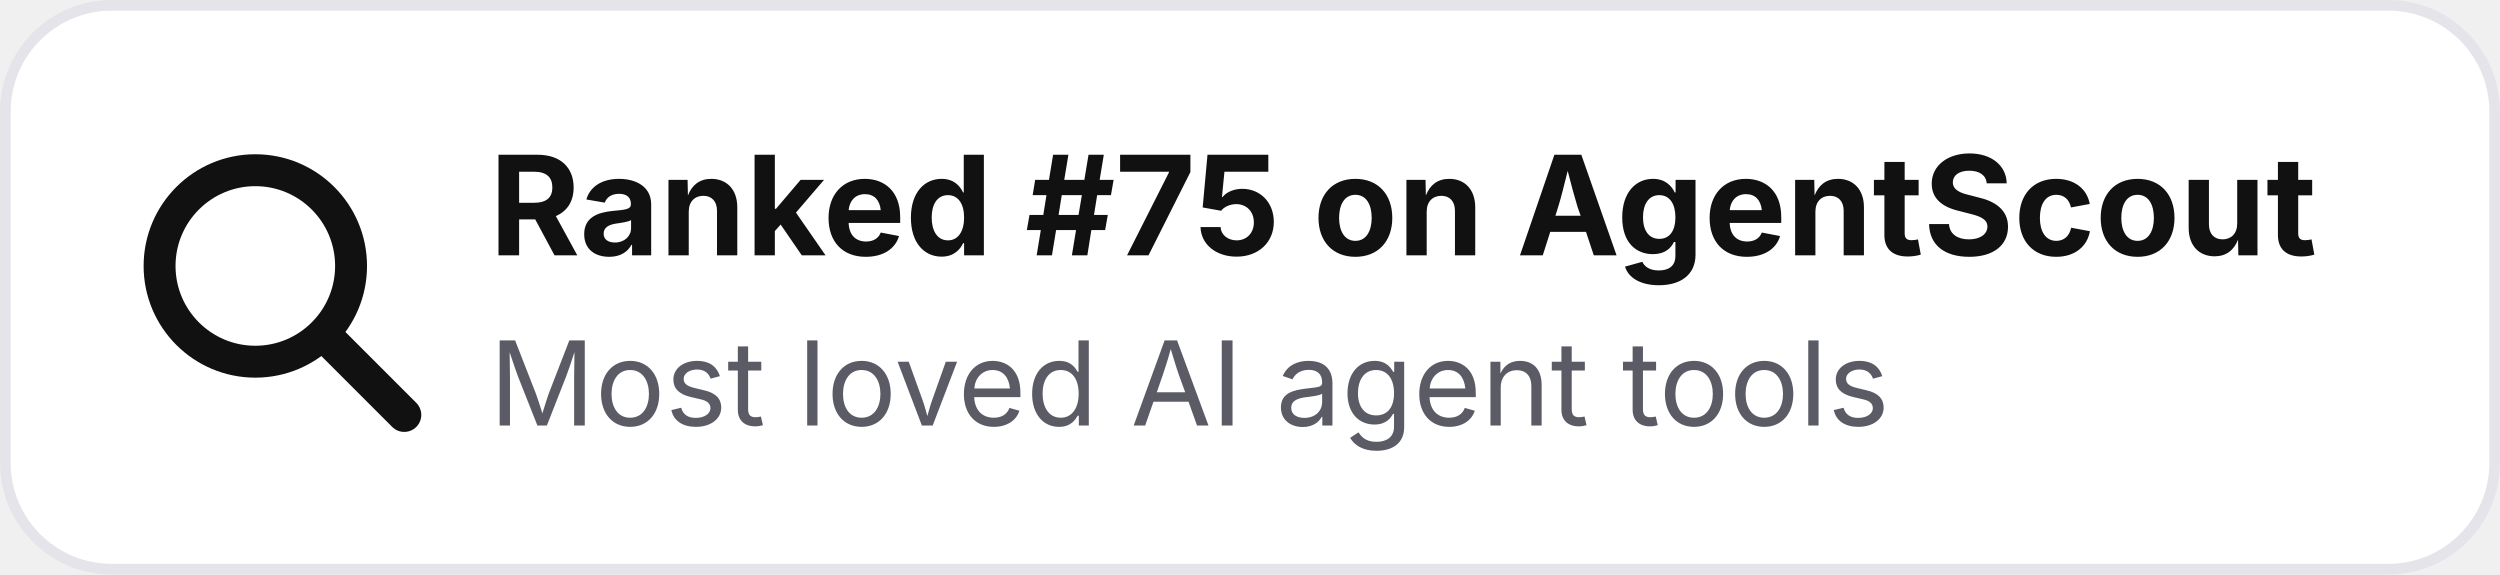
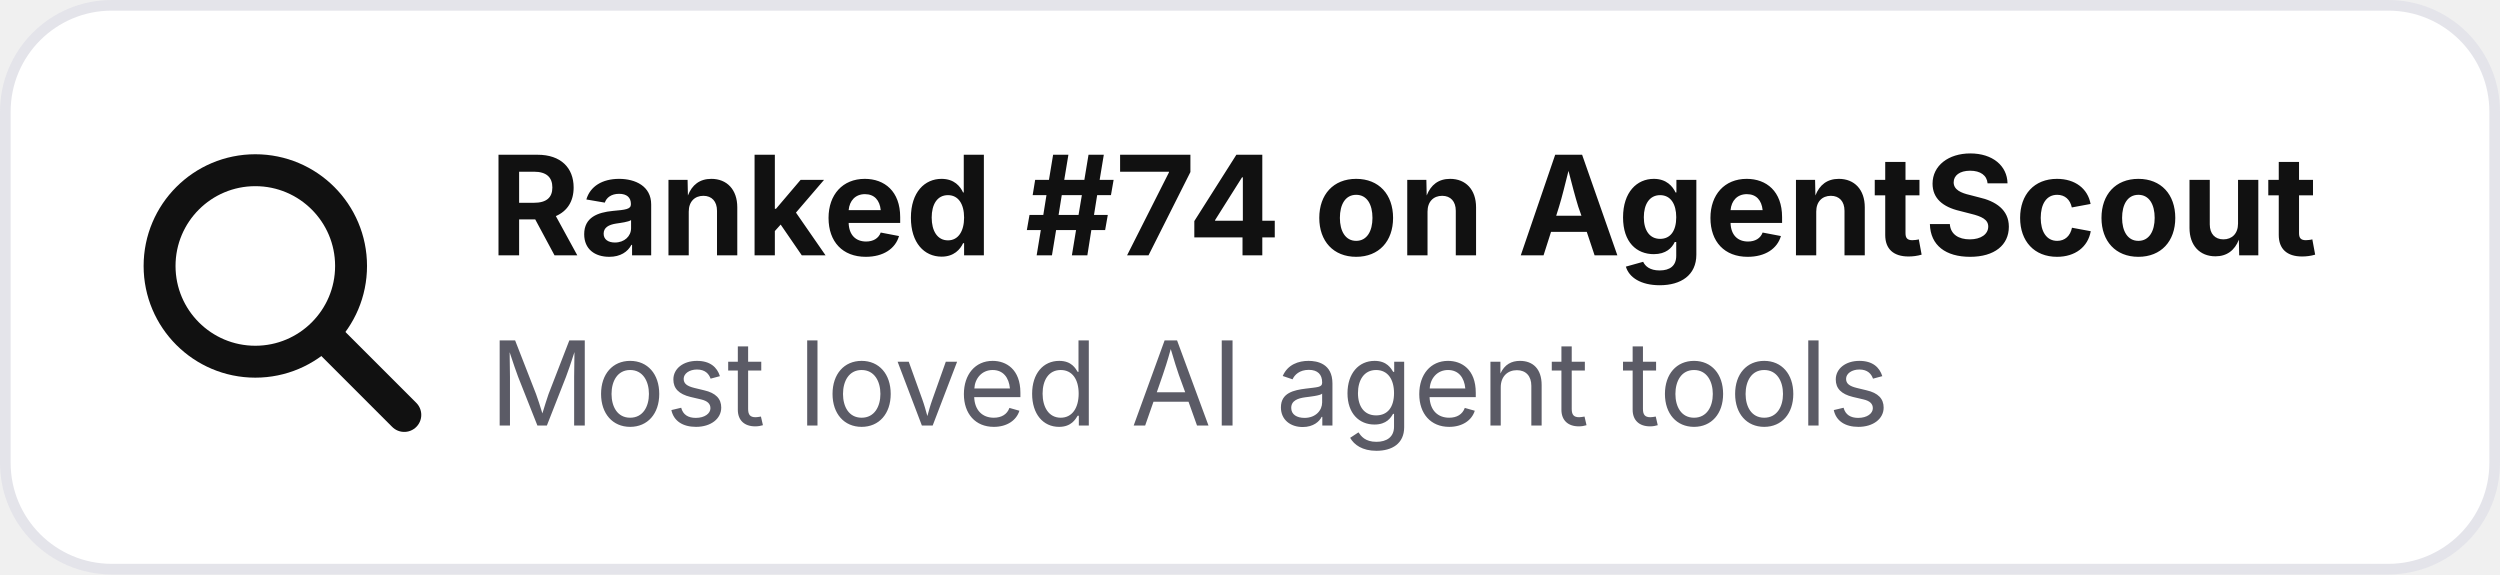
- <svg xmlns="http://www.w3.org/2000/svg" width="235" height="54" viewBox="0 0 235 54" role="img" aria-label="Ranked #75 on AgentScout">
+ <svg xmlns="http://www.w3.org/2000/svg" width="235" height="54" viewBox="0 0 235 54" role="img" aria-label="Ranked #74 on AgentScout">
  <rect x=".5" y=".5" width="234" height="53" rx="10" fill="#ffffff" stroke="#e4e4ea" />
  <circle cx="24" cy="25" r="9" fill="none" stroke="#111111" stroke-width="3" />
  <path d="M31 32l7 7" stroke="#111111" stroke-width="3.2" stroke-linecap="round" />
-   <text x="46" y="24" font-family="Inter,Segoe UI,Arial,sans-serif" font-size="13" font-weight="700" fill="#111111">Ranked #75 on AgentScout</text>
+   <text x="46" y="24" font-family="Inter,Segoe UI,Arial,sans-serif" font-size="13" font-weight="700" fill="#111111">Ranked #74 on AgentScout</text>
  <text x="46" y="40" font-family="Inter,Segoe UI,Arial,sans-serif" font-size="11" fill="#5b5b66">Most loved AI agent tools</text>
</svg>
